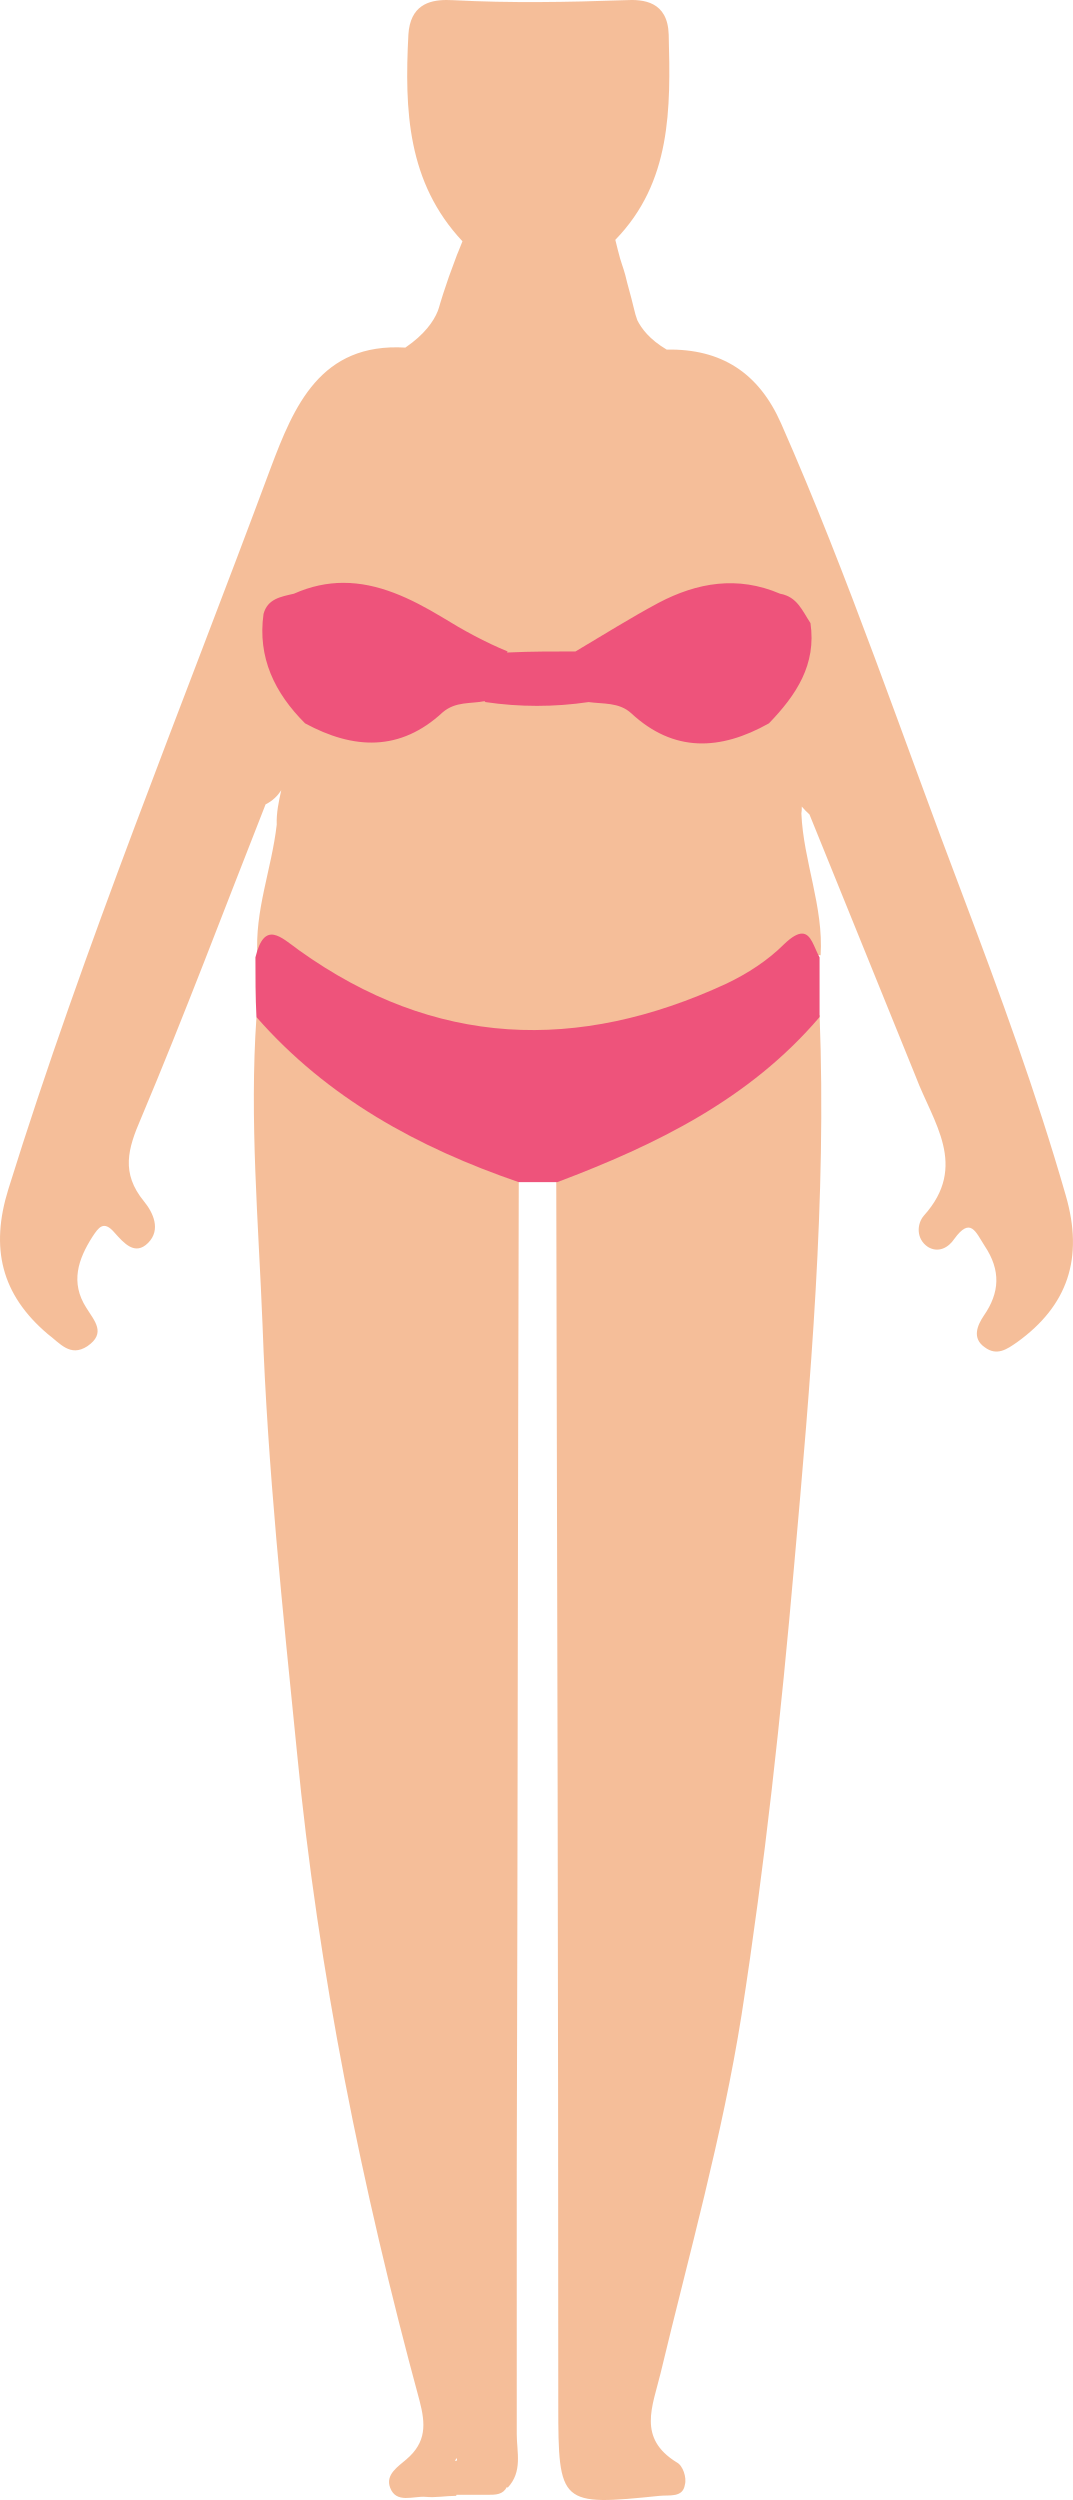
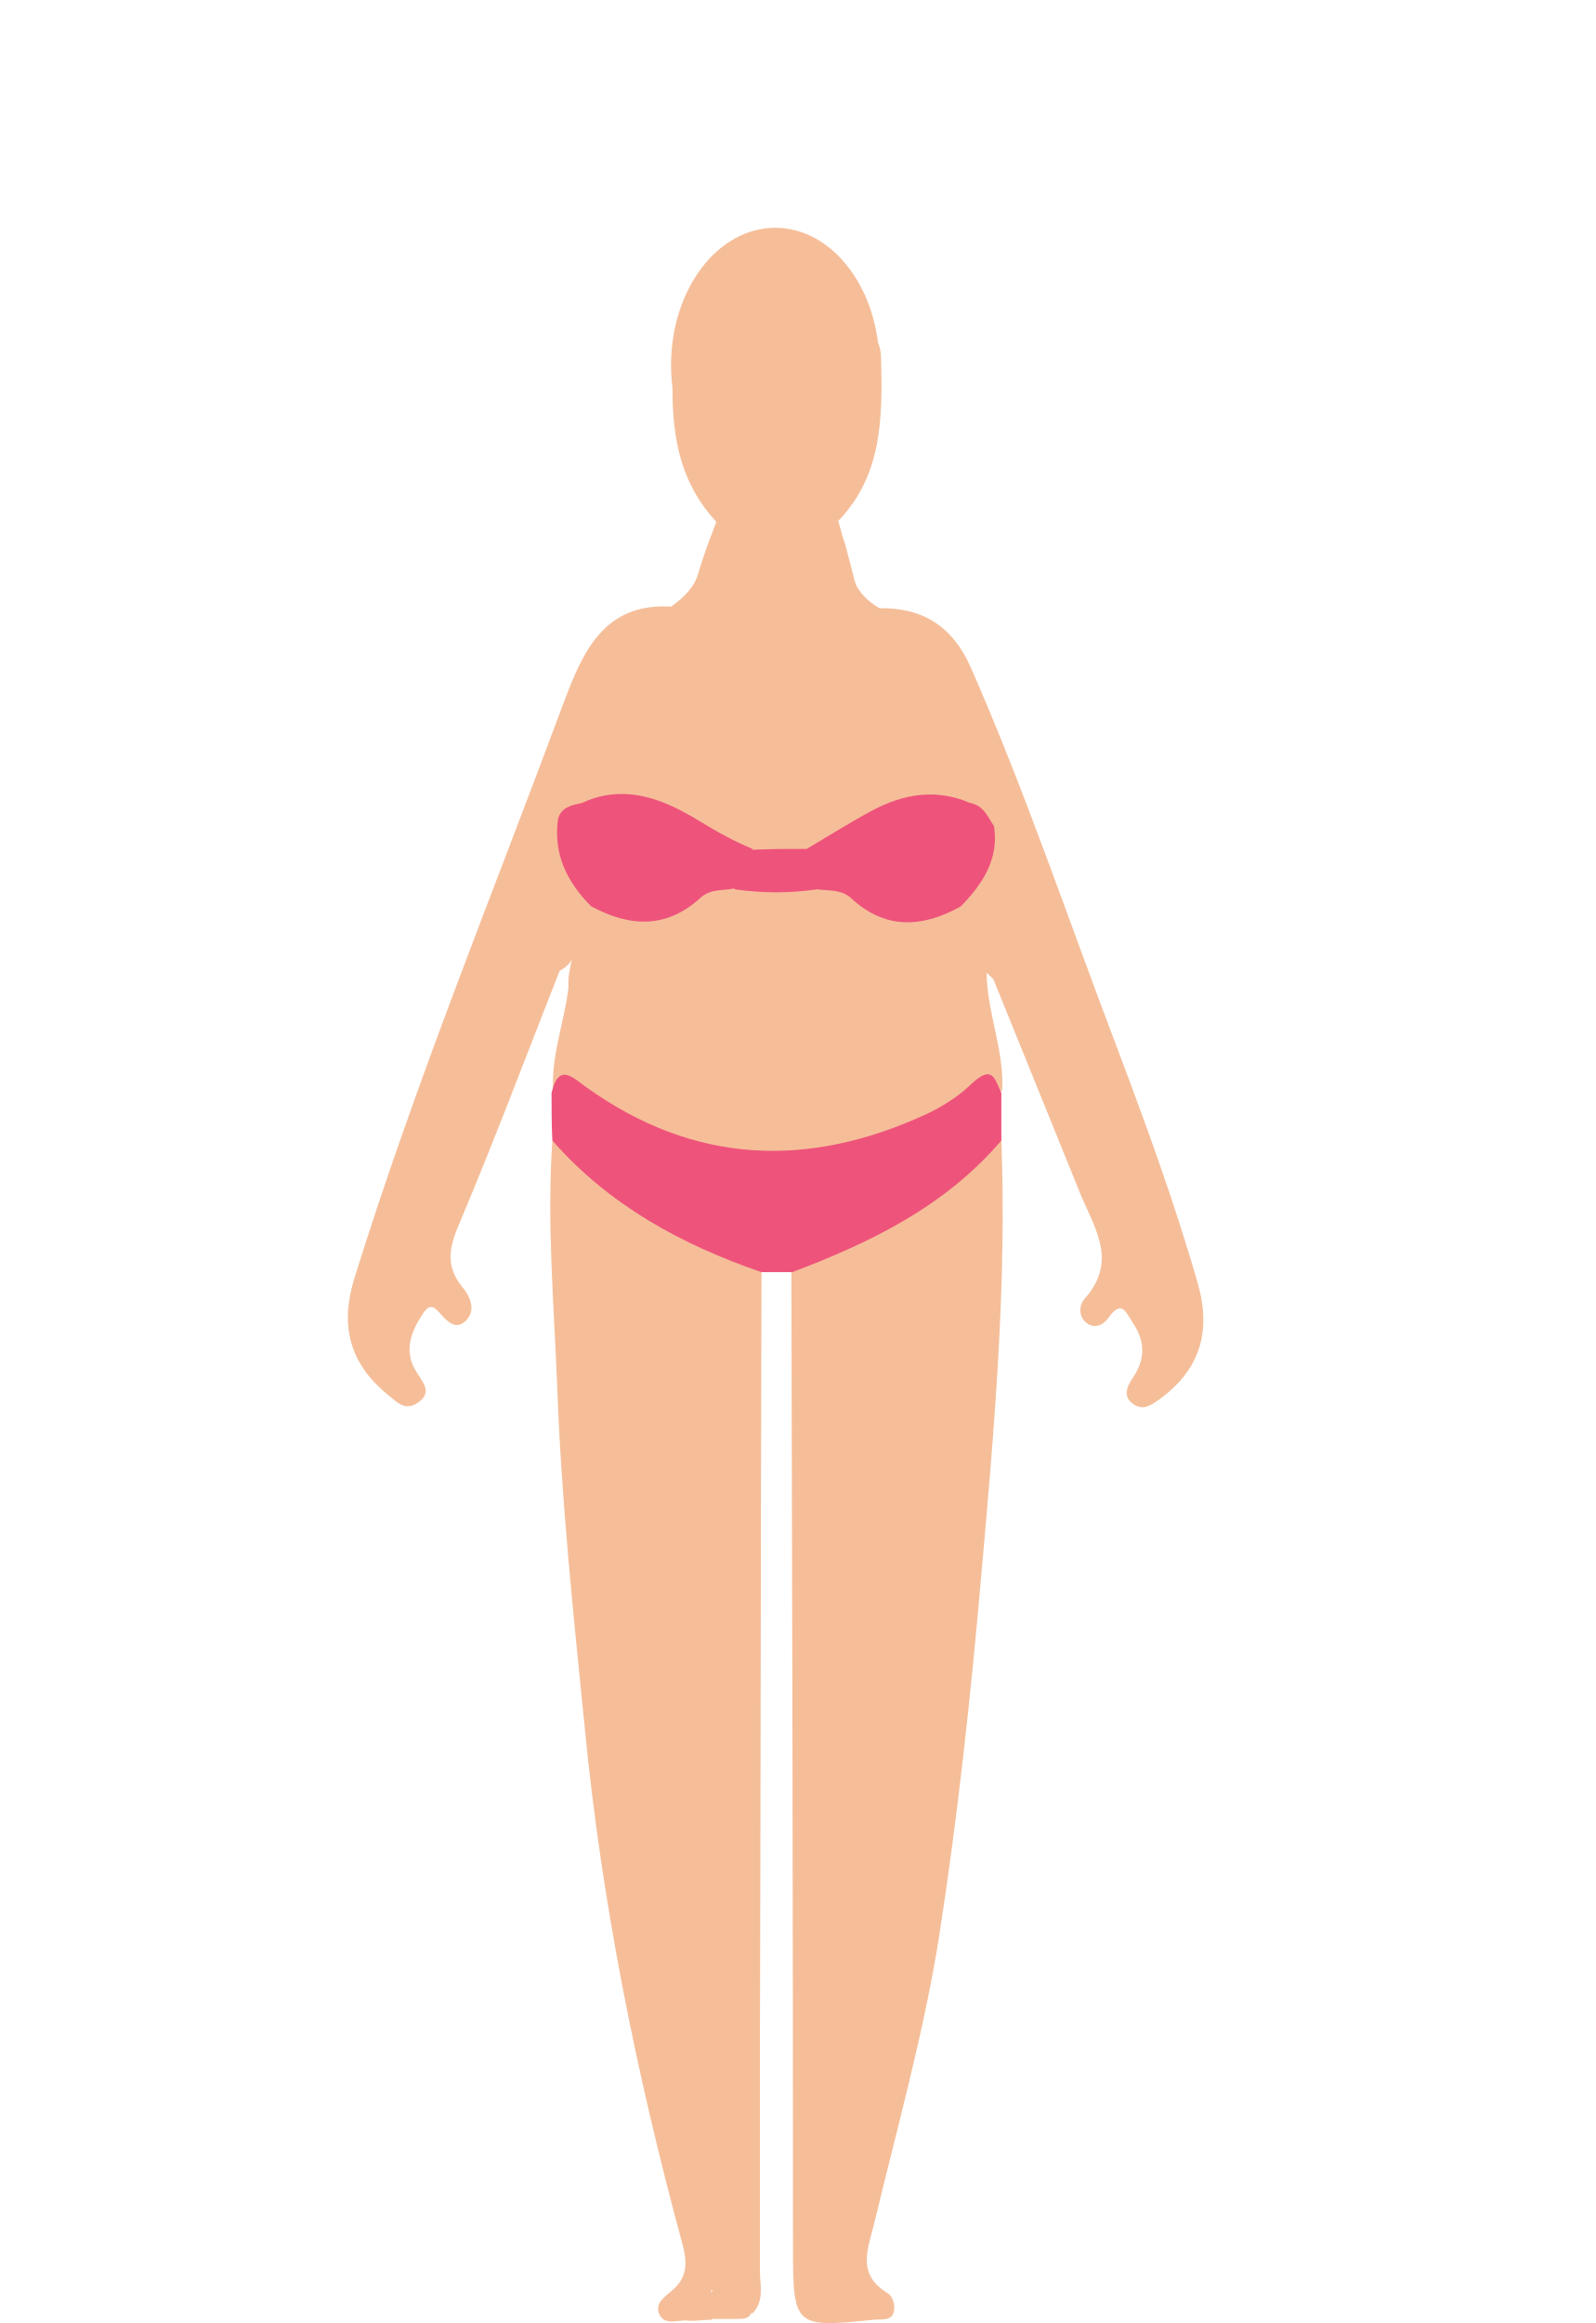
- <svg xmlns="http://www.w3.org/2000/svg" height="246.829" width="105.934" xml:space="preserve" viewBox="0 0 105.934 246.829" y="0px" x="0px" id="Layer_1" version="1.1">
-   <defs id="defs3819" />
-   <path style="fill:#f5be99" id="path3770" d="M 44.022,7.9008353e-4 C 42.354,0.017 40.496,0.531 40.321,3.419 39.932,10.906 40.219,18.012 45.659,23.823 c -0.143,0.351 -0.28,0.68 -0.439,1.096 -0.1,0.2 -0.298,0.8 -0.898,2.4 -1,2.9 -0.902,2.898 -1.102,3.398 -0.4,1 -1.299,2.302 -3.199,3.602 -8.4,-0.5 -11.001,5.798 -13.301,11.898 -8.8,23.7 -18.398,47.101 -25.898,71.201 -1.8,5.8 -0.702,10.399 3.898,14.299 1.2,0.9 2.2,2.301 3.9,1.201 1.9,-1.3 0.7,-2.501 -0.1,-3.801 -1.6,-2.5 -0.8,-4.8 0.6,-7 0.6,-0.9 1.101,-1.7 2.201,-0.4 0.9,1 1.999,2.3 3.299,1 1.3,-1.3 0.5,-3 -0.4,-4.1 -2.3,-2.8 -1.599,-5.199 -0.299,-8.199 4.3,-10.2 8.199,-20.6 12.299,-31 0.712,-0.356 1.189,-0.845 1.549,-1.395 -0.247,1.109 -0.489,2.224 -0.447,3.395 -0.5,4.4 -2.2,8.5 -1.9,13 2.4,-0.6 4,0.8 5.9,1.9 15,8.9 29.899,8.6 44.699,-0.5 1.6,-1 3.1,-1.8 5,-1.5 0.3,-4.8 -1.7,-9.3 -1.9,-14 0.039,-0.235 0.047,-0.461 0.039,-0.684 0.236,0.275 0.49,0.538 0.762,0.783 3.5,8.6 7,17.3 10.5,25.9 1.7,4.5 5.199,8.799 0.799,13.699 -0.7,0.8 -0.8,2.3 0.4,3.1 1,0.6 2,0.101 2.6,-0.799 1.6,-2.2 2.1,-0.701 3,0.699 1.6,2.4 1.5,4.6 -0.1,6.9 -0.6,0.9 -1.2,2.2 0.1,3.1 1.2,0.9 2.201,0.2 3.201,-0.5 5,-3.6 6.599,-8.3 4.799,-14.5 -2.9,-10.1 -6.499,-19.899 -10.199,-29.699 -5.9,-15.5 -11.2,-31.3 -17.9,-46.5 -2.2,-5 -5.899,-7.401 -11.299,-7.301 -1.7,-1 -2.5,-2.1 -2.9,-2.9 -0.3,-0.8 -0.3,-1.199 -1,-3.699 -0.3,-1.3 -0.401,-1.4 -0.701,-2.4 -0.141,-0.519 -0.306,-1.142 -0.471,-1.838 5.546,-5.707 5.464,-12.936 5.271,-20.262 -0.1,-3.3 -2.501,-3.5 -4.301,-3.4 -5.7,0.2 -11.3,0.3 -17,0 -0.225,-0.013 -0.459,-0.02 -0.697,-0.018 z M 73.854,58.72 c 0.925,0.034 1.878,0.161 2.865,0.398 0.315,-0.098 0.556,-0.22 0.758,-0.354 0.273,0.267 0.546,0.531 0.818,0.791 0.146,0.545 0.263,1.099 0.324,1.662 0.7,3.7 -1.4,6.301 -3,9.201 -0.067,0.268 -0.072,0.573 -0.049,0.871 -5.189,0.769 -10.012,0.123 -14.551,-2.871 -0.9,-0.6 -2.2,-0.5 -3.4,-0.5 h -8.9 c -6.2,0.9 -11.698,5.399 -18.398,3.299 -0.02,0.001 -0.037,0.006 -0.057,0.008 0.016,-0.071 0.044,-0.134 0.057,-0.207 -1.3,-3.4 -3.702,-6.5 -3.102,-10.4 0.031,-0.325 0.079,-0.645 0.141,-0.959 0.396,-0.259 0.793,-0.529 1.189,-0.793 0.233,0.132 0.512,0.252 0.871,0.352 5.4,-1 10.2,0.6 14.6,3.5 2,1.3 4.2,2.101 6.4,2.701 2,0.4 4.099,0.4 6.199,-0.1 5.688,-2.538 10.762,-6.838 17.234,-6.6 z m 6.385,41.49 c -1.518,0.131 -2.557,1.259 -3.52,2.309 -3.5,4 -8.1,6.199 -12.5,8.699 -3.1,1.8 -6.999,2.101 -9.299,5.301 0.1,40.3 0.199,80.6 0.199,120.9 0,9.9 0.2,10 10,9 1,-0.1 2.3,0.2 2.5,-1.1 0.2,-0.7 -0.199,-1.901 -0.799,-2.201 -3.9,-2.4 -2.402,-5.499 -1.602,-8.799 2.8,-11.7 6.1,-23.4 8,-35.4 2.3,-14.8 3.901,-29.6 5.201,-44.5 1.6,-18 3.2,-36.101 2.5,-54.201 -0.237,-0.025 -0.465,-0.027 -0.682,-0.008 z m -54.445,0.174 c -0.153,-0.002 -0.31,0.01 -0.473,0.035 -0.7,10.1 0.2,20.3 0.6,30.4 0.5,14.1 2,28.199 3.4,42.199 2.1,21.7 6.4,43 12.1,64 0.6,2.3 0.699,4.101 -1.301,5.801 -0.8,0.7 -2.1,1.499 -1.6,2.799 0.6,1.6 2.3,0.8 3.5,0.9 1,0.1 2,-0.1 3,-0.1 0.041,-0.045 0.065,-0.091 0.1,-0.137 v 0.037 h 2 1 c 0.855,0 1.525,-0.01 1.934,-0.781 0.025,0.026 0.041,0.054 0.066,0.08 1.5,-1.6 0.9,-3.499 0.9,-5.299 v -25.9 c 0.1,-32.6 0.099,-65.101 0.199,-97.701 -0.6,-1.4 -1.8,-1.898 -3,-2.398 -7.5,-2.8 -14.099,-6.902 -19.799,-12.602 -0.7,-0.7 -1.554,-1.323 -2.627,-1.334 z m 19.326,142.307 v 0.229 c -0.295,0.177 -0.171,-0.096 0,-0.229 z" />
-   <path style="fill:#ee537b" id="path3778" d="m 33.891,57.544 c -1.566,0.004 -3.186,0.324 -4.873,1.074 -1.3,0.3 -2.6,0.5 -3,2 -0.6,4.3 1.1,7.799 4.1,10.799 4.8,2.6 9.402,2.8 13.602,-1.1 1.276,-1.08 2.743,-0.816 4.121,-1.09 0.024,0.032 0.058,0.054 0.078,0.09 3.4,0.5 6.799,0.5 10.199,0 1.4,0.2 3.001,-3.9e-4 4.201,1.1 4.2,3.9 8.8,3.7 13.6,1 2.7,-2.8 4.7,-5.798 4.1,-9.898 -0.8,-1.2 -1.3,-2.6 -3,-2.9 -4.2,-1.8 -8.2,-1.1 -12,0.9 -2.8,1.5 -5.499,3.199 -8.199,4.799 -2.2,0 -4.4,-3.9e-4 -6.6,0.1 -0.061,-0.005 -0.112,0.005 -0.172,0.002 0.021,-0.035 0.05,-0.066 0.07,-0.102 -2.2,-0.9 -4.4,-2.1 -6.5,-3.4 -3.094,-1.856 -6.281,-3.381 -9.727,-3.373 z m 45.285,34.631 c -0.421,0.003 -0.977,0.293 -1.758,1.043 -1.6,1.6 -3.599,2.9 -5.699,3.9 -14.7,6.8 -28.801,6.299 -42.201,-3.301 -1.8,-1.3 -3.399,-2.999 -4.299,0.701 0,1.9 -3.9e-4,3.898 0.1,5.898 7,8 16,12.901 25.9,16.301 h 3.799 c 9.8,-3.7 19,-8.201 25.9,-16.301 v -5.898 c -0.55,-0.963 -0.817,-2.35 -1.742,-2.344 z" />
+ <svg xmlns="http://www.w3.org/2000/svg" version="1.1" id="Layer_1" x="0px" y="0px" viewBox="0 0 197.6 287.6" style="enable-background:new 0 0 197.6 287.6;" xml:space="preserve">
+   <style type="text/css">
+ 	.st0{fill:#F5BE99;}
+ 	.st1{fill:#EE537B;}
+ </style>
+   <path id="path3770" class="st0" d="M87.1,40.8c-1.7,0-3.5,0.5-3.7,3.4c-0.4,7.5-0.1,14.6,5.3,20.4c-0.1,0.4-0.3,0.7-0.4,1.1  c-0.1,0.2-0.3,0.8-0.9,2.4c-1,2.9-0.9,2.9-1.1,3.4c-0.4,1-1.3,2.3-3.2,3.6c-8.4-0.5-11,5.8-13.3,11.9c-8.8,23.7-18.4,47.1-25.9,71.2  c-1.8,5.8-0.7,10.4,3.9,14.3c1.2,0.9,2.2,2.3,3.9,1.2c1.9-1.3,0.7-2.5-0.1-3.8c-1.6-2.5-0.8-4.8,0.6-7c0.6-0.9,1.1-1.7,2.2-0.4  c0.9,1,2,2.3,3.3,1s0.5-3-0.4-4.1c-2.3-2.8-1.6-5.2-0.3-8.2c4.3-10.2,8.2-20.6,12.3-31c0.7-0.4,1.2-0.8,1.5-1.4  c-0.2,1.1-0.5,2.2-0.4,3.4c-0.5,4.4-2.2,8.5-1.9,13c2.4-0.6,4,0.8,5.9,1.9c15,8.9,29.9,8.6,44.7-0.5c1.6-1,3.1-1.8,5-1.5  c0.3-4.8-1.7-9.3-1.9-14c0-0.2,0-0.5,0-0.7c0.2,0.3,0.5,0.5,0.8,0.8c3.5,8.6,7,17.3,10.5,25.9c1.7,4.5,5.2,8.8,0.8,13.7  c-0.7,0.8-0.8,2.3,0.4,3.1c1,0.6,2,0.1,2.6-0.8c1.6-2.2,2.1-0.7,3,0.7c1.6,2.4,1.5,4.6-0.1,6.9c-0.6,0.9-1.2,2.2,0.1,3.1  c1.2,0.9,2.2,0.2,3.2-0.5c5-3.6,6.6-8.3,4.8-14.5c-2.9-10.1-6.5-19.9-10.2-29.7c-5.9-15.5-11.2-31.3-17.9-46.5  c-2.2-5-5.9-7.4-11.3-7.3c-1.7-1-2.5-2.1-2.9-2.9c-0.3-0.8-0.3-1.2-1-3.7c-0.3-1.3-0.4-1.4-0.7-2.4c-0.1-0.5-0.3-1.1-0.5-1.8  c5.5-5.7,5.5-12.9,5.3-20.3c-0.1-3.3-2.5-3.5-4.3-3.4c-5.7,0.2-11.3,0.3-17,0C87.6,40.8,87.3,40.8,87.1,40.8L87.1,40.8z M116.9,99.5  c0.9,0,1.9,0.2,2.9,0.4c0.3-0.1,0.6-0.2,0.8-0.4c0.3,0.3,0.5,0.5,0.8,0.8c0.1,0.5,0.3,1.1,0.3,1.7c0.7,3.7-1.4,6.3-3,9.2  c-0.1,0.3-0.1,0.6,0,0.9c-5.2,0.8-10,0.1-14.6-2.9c-0.9-0.6-2.2-0.5-3.4-0.5h-8.9c-6.2,0.9-11.7,5.4-18.4,3.3c0,0,0,0-0.1,0  c0-0.1,0-0.1,0.1-0.2c-1.3-3.4-3.7-6.5-3.1-10.4c0-0.3,0.1-0.6,0.1-1c0.4-0.3,0.8-0.5,1.2-0.8c0.2,0.1,0.5,0.3,0.9,0.4  c5.4-1,10.2,0.6,14.6,3.5c2,1.3,4.2,2.1,6.4,2.7c2,0.4,4.1,0.4,6.2-0.1C105.4,103.6,110.5,99.3,116.9,99.5L116.9,99.5z M123.3,141  c-1.5,0.1-2.6,1.3-3.5,2.3c-3.5,4-8.1,6.2-12.5,8.7c-3.1,1.8-7,2.1-9.3,5.3c0.1,40.3,0.2,80.6,0.2,120.9c0,9.9,0.2,10,10,9  c1-0.1,2.3,0.2,2.5-1.1c0.2-0.7-0.2-1.9-0.8-2.2c-3.9-2.4-2.4-5.5-1.6-8.8c2.8-11.7,6.1-23.4,8-35.4c2.3-14.8,3.9-29.6,5.2-44.5  c1.6-18,3.2-36.1,2.5-54.2C123.8,141,123.5,141,123.3,141L123.3,141z M68.9,141.2c-0.2,0-0.3,0-0.5,0c-0.7,10.1,0.2,20.3,0.6,30.4  c0.5,14.1,2,28.2,3.4,42.2c2.1,21.7,6.4,43,12.1,64c0.6,2.3,0.7,4.1-1.3,5.8c-0.8,0.7-2.1,1.5-1.6,2.8c0.6,1.6,2.3,0.8,3.5,0.9  c1,0.1,2-0.1,3-0.1c0,0,0.1-0.1,0.1-0.1v0h2h1c0.9,0,1.5,0,1.9-0.8c0,0,0,0.1,0.1,0.1c1.5-1.6,0.9-3.5,0.9-5.3v-25.9  c0.1-32.6,0.1-65.1,0.2-97.7c-0.6-1.4-1.8-1.9-3-2.4c-7.5-2.8-14.1-6.9-19.8-12.6C70.8,141.8,70,141.2,68.9,141.2L68.9,141.2z   M88.2,283.5v0.2C87.9,283.9,88,283.6,88.2,283.5z" />
+   <g>
+     <path id="path3778" class="st1" d="M77,98.3c-1.6,0-3.2,0.3-4.9,1.1c-1.3,0.3-2.6,0.5-3,2c-0.6,4.3,1.1,7.8,4.1,10.8   c4.8,2.6,9.4,2.8,13.6-1.1c1.3-1.1,2.7-0.8,4.1-1.1c0,0,0.1,0.1,0.1,0.1c3.4,0.5,6.8,0.5,10.2,0c1.4,0.2,3,0,4.2,1.1   c4.2,3.9,8.8,3.7,13.6,1c2.7-2.8,4.7-5.8,4.1-9.9c-0.8-1.2-1.3-2.6-3-2.9c-4.2-1.8-8.2-1.1-12,0.9c-2.8,1.5-5.5,3.2-8.2,4.8   c-2.2,0-4.4,0-6.6,0.1c-0.1,0-0.1,0-0.2,0c0,0,0.1-0.1,0.1-0.1c-2.2-0.9-4.4-2.1-6.5-3.4C83.6,99.8,80.4,98.3,77,98.3L77,98.3z    M122.3,133c-0.4,0-1,0.3-1.8,1c-1.6,1.6-3.6,2.9-5.7,3.9c-14.7,6.8-28.8,6.3-42.2-3.3c-1.8-1.3-3.4-3-4.3,0.7c0,1.9,0,3.9,0.1,5.9   c7,8,16,12.9,25.9,16.3h3.8c9.8-3.7,19-8.2,25.9-16.3v-5.9C123.5,134.3,123.2,133,122.3,133z" />
+   </g>
+   <ellipse class="st0" cx="96" cy="45.2" rx="12.9" ry="17" />
</svg>
